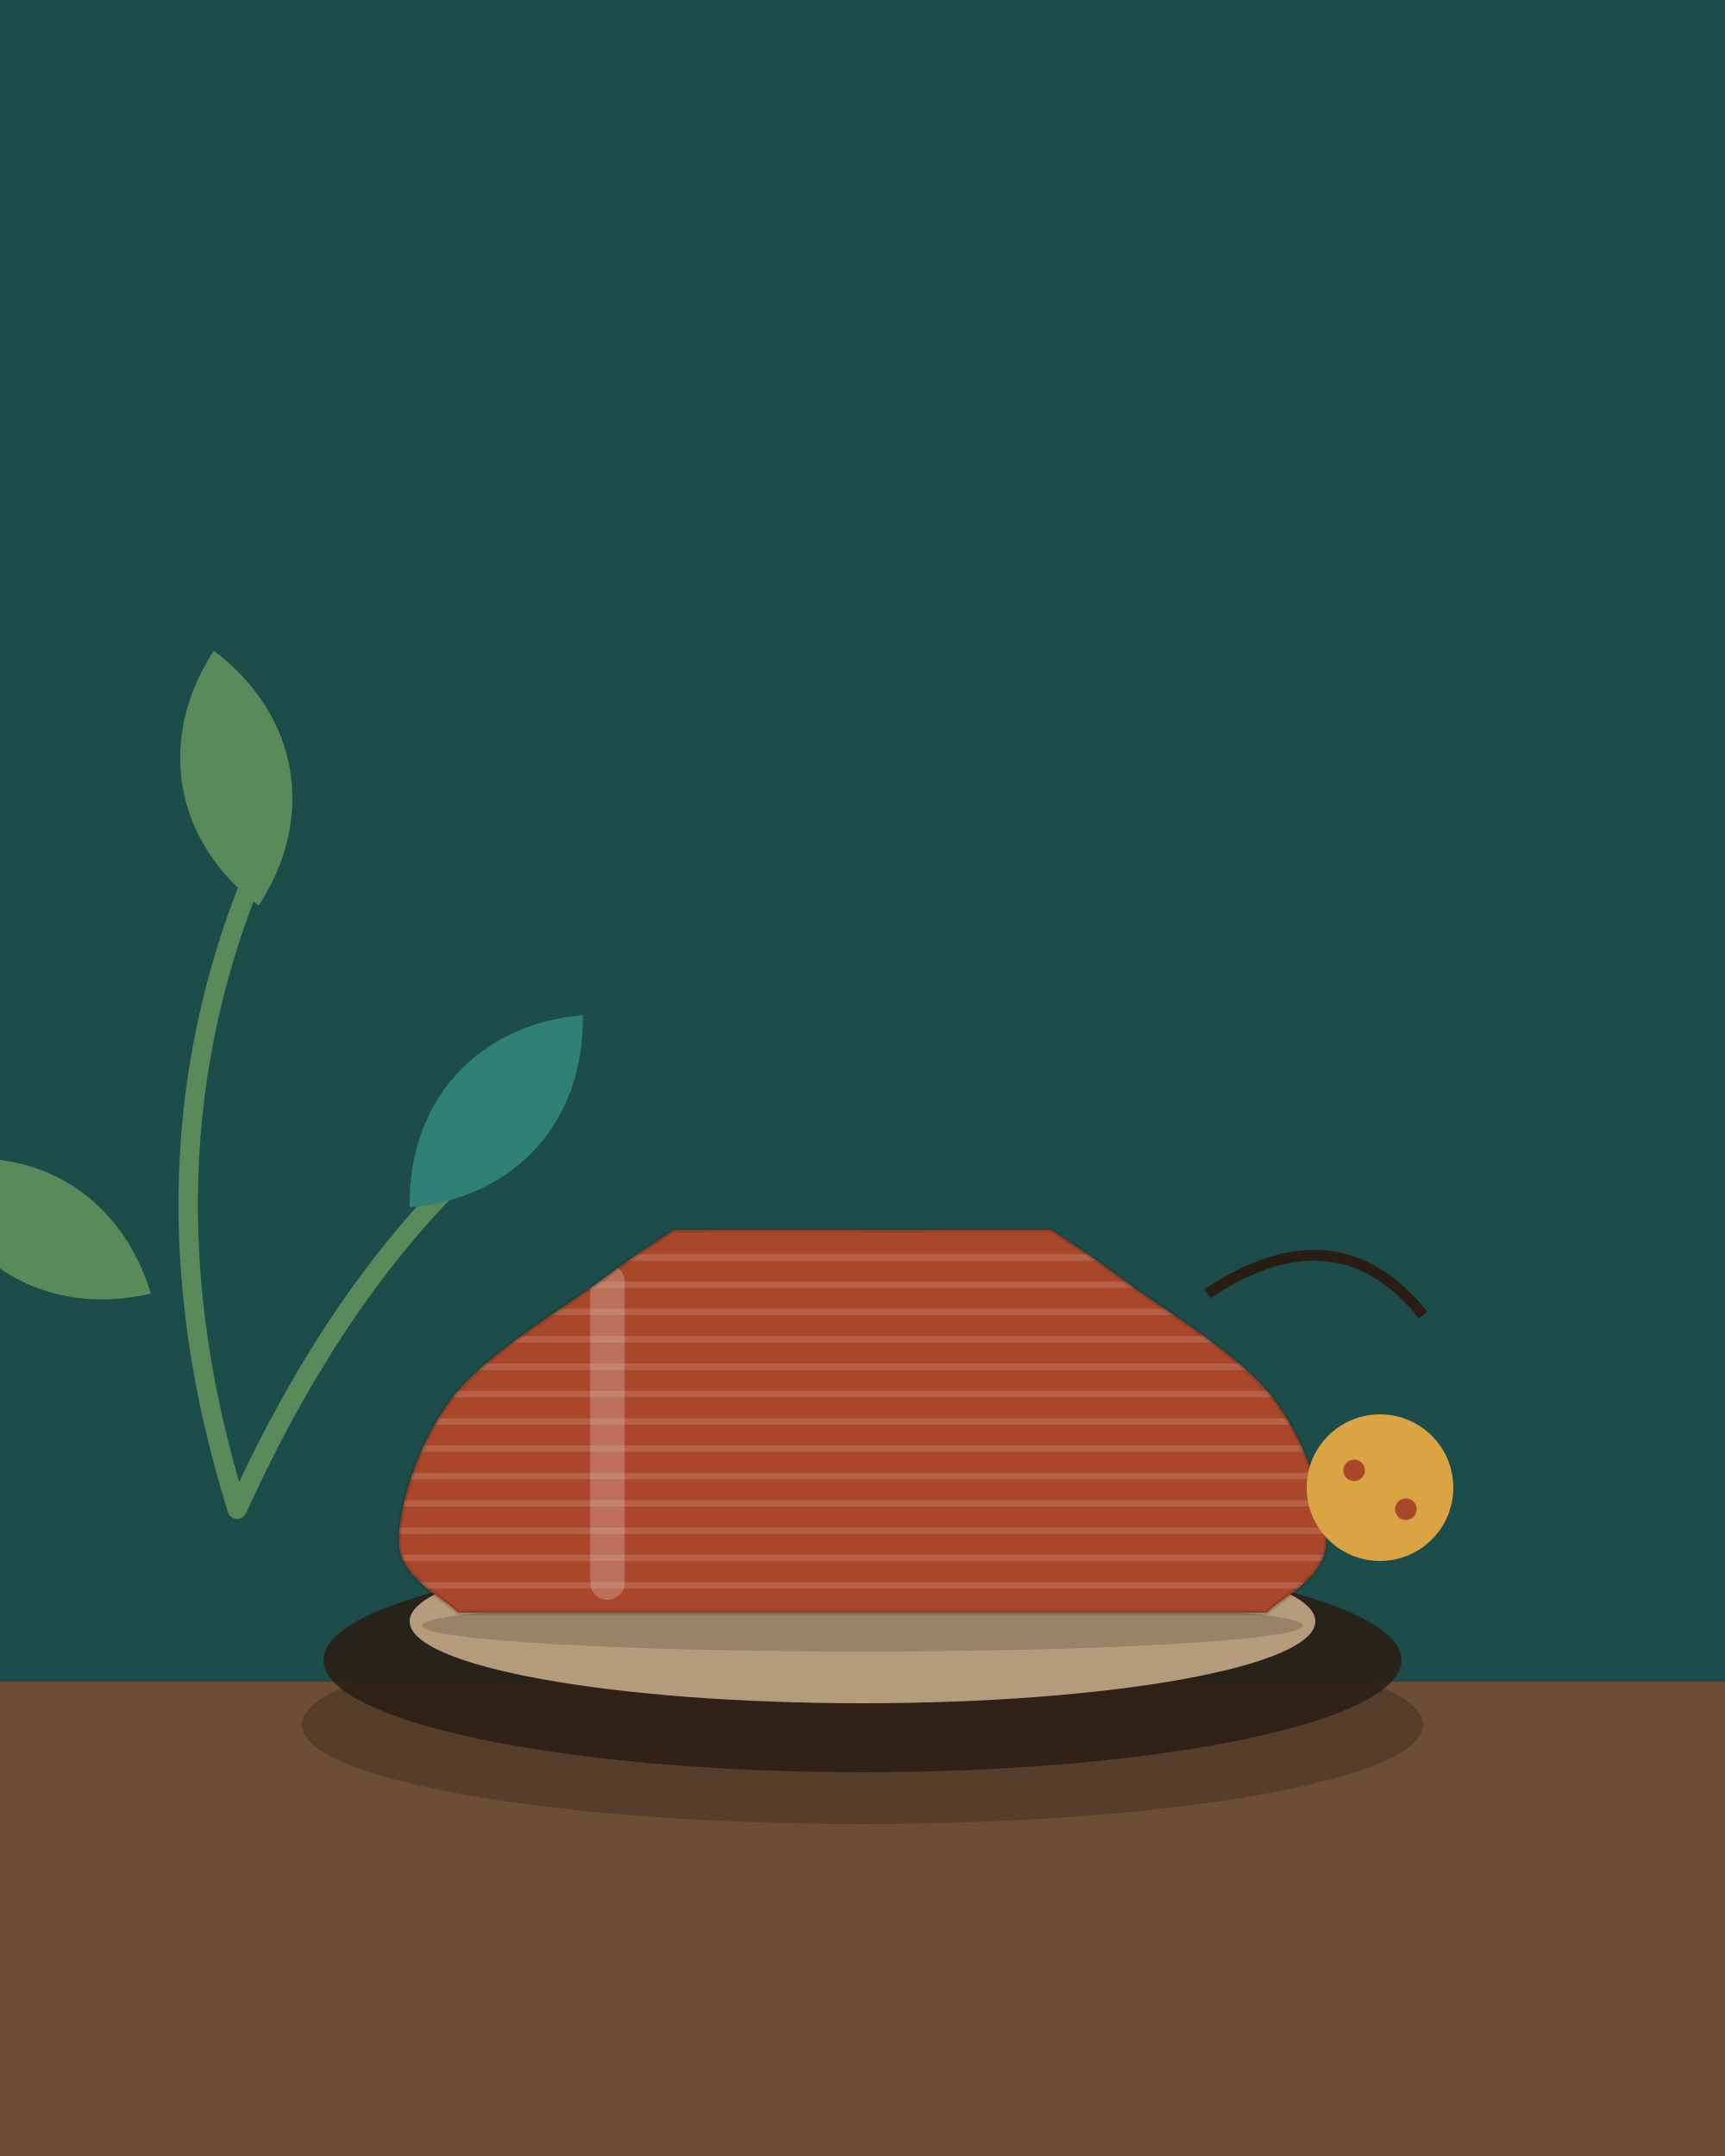
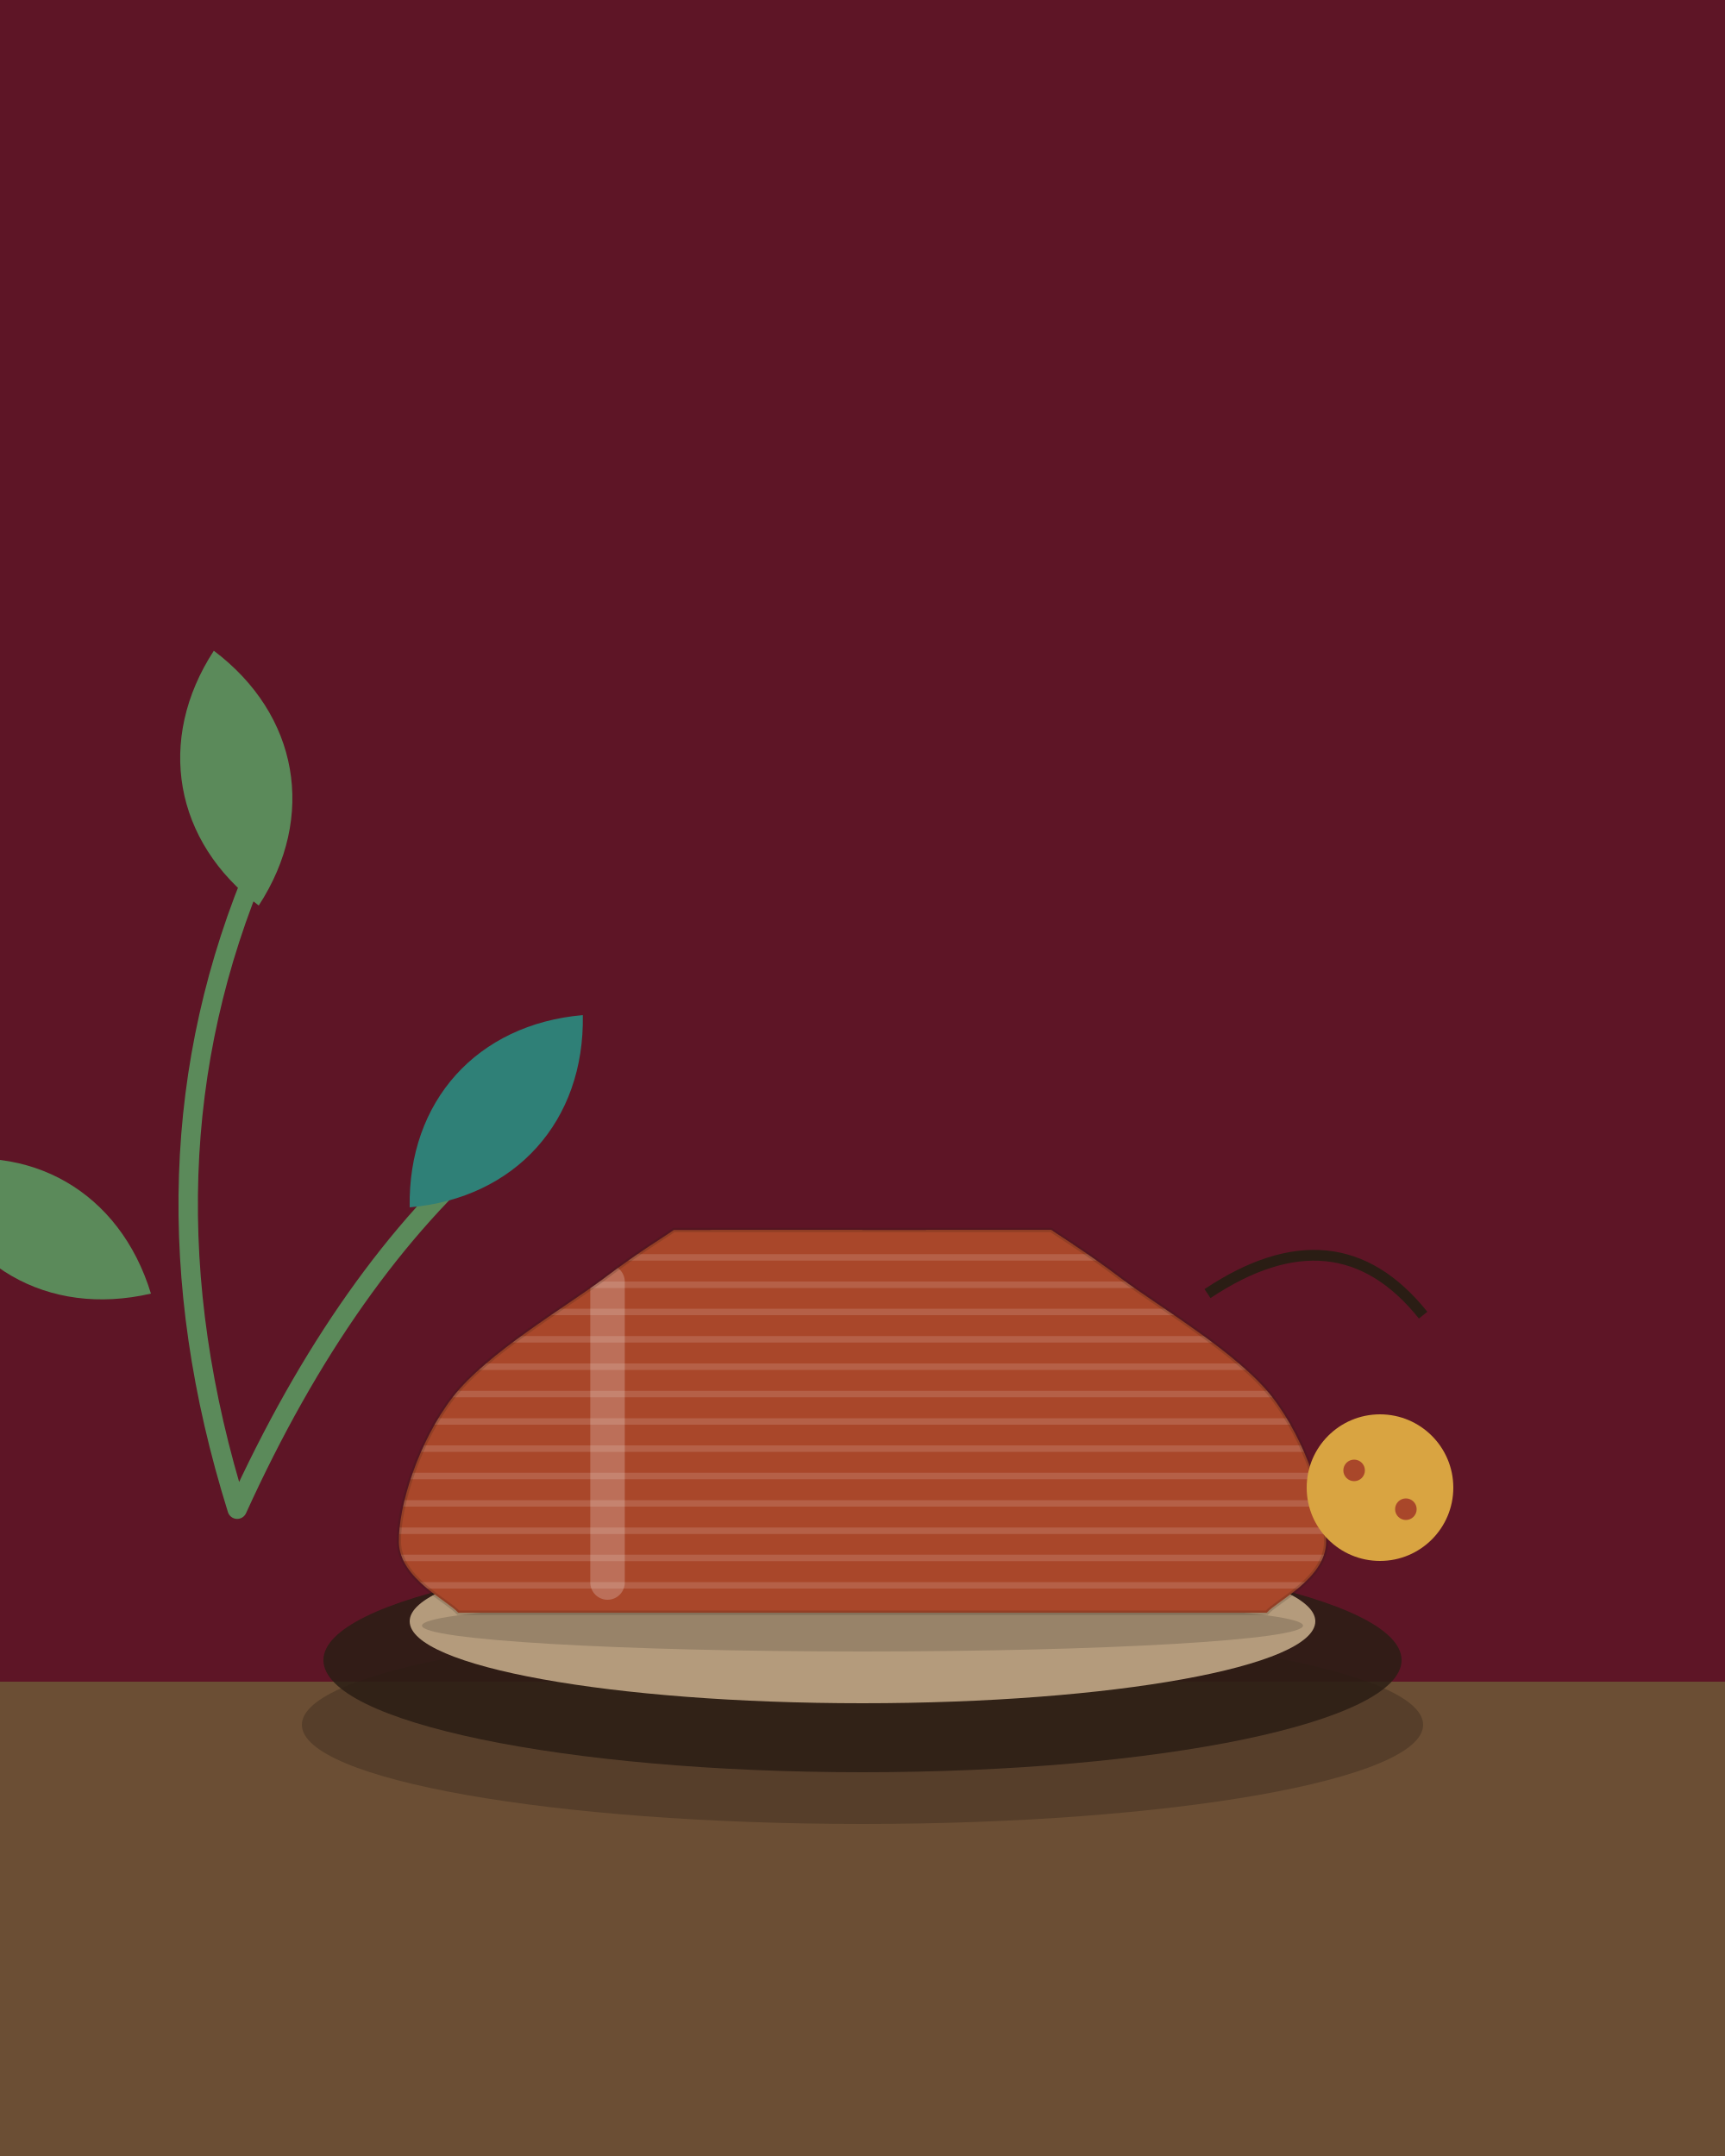
<svg xmlns="http://www.w3.org/2000/svg" viewBox="0 0 800 1000" width="800" height="1000" preserveAspectRatio="xMidYMid slice">
  <defs />
-   <rect width="800" height="1000" fill="#1D4D4A" />
+   <rect width="800" height="1000" fill="#5E1526" />
  <rect x="0" y="780" width="800" height="220" fill="#6B4E34" />
  <ellipse cx="400" cy="800" rx="260" ry="46" fill="#000" opacity=".2" />
  <ellipse cx="400" cy="770" rx="250" ry="52" fill="#2A1D14" opacity=".85" />
  <ellipse cx="400" cy="752" rx="210" ry="38" fill="#B49B7C" />
  <ellipse cx="400" cy="754" rx="204.3" ry="12" fill="#000" opacity=".16" />
  <clipPath id="wb">
    <path d="M487.5 570.5 C492.9 574.3 502.9 580.1 520 593 C537.1 605.9 574.2 627.6 590 648 C605.8 668.4 615.4 698.8 615 715.5 C614.6 732.2 592.1 742.6 587.5 748 L212.5 748 C207.9 742.6 185.4 732.2 185 715.5 C184.6 698.8 194.2 668.4 210 648 C225.8 627.6 262.9 605.9 280 593 C297.1 580.1 307.1 574.3 312.5 570.5 L312.5 570.5 Z" />
  </clipPath>
  <path d="M487.5 570.5 C492.9 574.3 502.9 580.1 520 593 C537.1 605.9 574.2 627.6 590 648 C605.8 668.4 615.4 698.8 615 715.5 C614.6 732.2 592.1 742.6 587.5 748 L212.5 748 C207.9 742.6 185.4 732.2 185 715.5 C184.6 698.8 194.2 668.4 210 648 C225.8 627.6 262.9 605.9 280 593 C297.1 580.1 307.1 574.3 312.5 570.5 L312.5 570.5 Z" fill="#A9472A" />
  <g clip-path="url(#wb)">
    <path d="M-100 550.5 H900 V570.5 Q880 584.5 850 575.4 T800 570.5 Q780 621.5 750 588.35 T700 570.5 Q680 608.5 650 583.8 T600 570.5 Q580 595.5 550 579.25 T500 570.5 Q480 632.5 450 592.2 T400 570.5 Q380 619.5 350 587.65 T300 570.5 Q280 606.5 250 583.1 T200 570.5 Q180 593.5 150 578.55 T100 570.5 Q80 630.5 50 591.5 T0 570.5 Q-20 617.5 -50 586.95 T-100 570.5 Z" fill="#A9472A" />
    <path d="M0 583.2 H800" stroke="#fff" stroke-opacity=".14" stroke-width="3" />
    <path d="M0 595.9 H800" stroke="#fff" stroke-opacity=".14" stroke-width="3" />
    <path d="M0 608.5 H800" stroke="#fff" stroke-opacity=".14" stroke-width="3" />
    <path d="M0 621.2 H800" stroke="#fff" stroke-opacity=".14" stroke-width="3" />
    <path d="M0 633.9 H800" stroke="#fff" stroke-opacity=".14" stroke-width="3" />
    <path d="M0 646.6 H800" stroke="#fff" stroke-opacity=".14" stroke-width="3" />
    <path d="M0 659.3 H800" stroke="#fff" stroke-opacity=".14" stroke-width="3" />
    <path d="M0 671.9 H800" stroke="#fff" stroke-opacity=".14" stroke-width="3" />
    <path d="M0 684.6 H800" stroke="#fff" stroke-opacity=".14" stroke-width="3" />
    <path d="M0 697.3 H800" stroke="#fff" stroke-opacity=".14" stroke-width="3" />
    <path d="M0 710 H800" stroke="#fff" stroke-opacity=".14" stroke-width="3" />
    <path d="M0 722.6 H800" stroke="#fff" stroke-opacity=".14" stroke-width="3" />
    <path d="M0 735.3 H800" stroke="#fff" stroke-opacity=".14" stroke-width="3" />
    <path d="M281.75 594.5 V734" stroke="#fff" stroke-opacity=".22" stroke-width="16" stroke-linecap="round" />
  </g>
  <path d="M487.5 570.5 C492.9 574.3 502.9 580.1 520 593 C537.1 605.9 574.2 627.6 590 648 C605.8 668.4 615.4 698.8 615 715.5 C614.6 732.2 592.1 742.6 587.5 748 L212.5 748 C207.9 742.6 185.4 732.2 185 715.5 C184.6 698.8 194.2 668.4 210 648 C225.8 627.6 262.9 605.9 280 593 C297.1 580.1 307.1 574.3 312.5 570.5 L312.5 570.5 Z" fill="none" stroke="#2A1D14" stroke-opacity=".18" stroke-width="2" />
  <path d="M560 600 q60 -40 100 10" stroke="#2A1D14" stroke-width="5" fill="none" />
  <circle cx="640" cy="690" r="34" fill="#D9A441" />
  <circle cx="628" cy="682" r="5" fill="#A9472A" />
  <circle cx="652" cy="700" r="5" fill="#A9472A" />
  <path d="M110 700 q-50 -160 10 -300 M110 700 q50 -110 120 -170" fill="none" stroke="#5B8A5A" stroke-width="9" stroke-linecap="round" />
  <path d="M0 0 C33.6 -36 33.6 -84 0 -120 C-33.6 -84 -33.6 -36 0 0Z" transform="translate(120 420) rotate(-10)" fill="#5B8A5A" />
  <path d="M0 0 C33.6 -36 33.6 -84 0 -120 C-33.6 -84 -33.6 -36 0 0Z" transform="translate(190 560) rotate(42)" fill="#2F8077" />
  <path d="M0 0 C33.6 -36 33.6 -84 0 -120 C-33.6 -84 -33.6 -36 0 0Z" transform="translate(70 600) rotate(-60)" fill="#5B8A5A" />
</svg>
